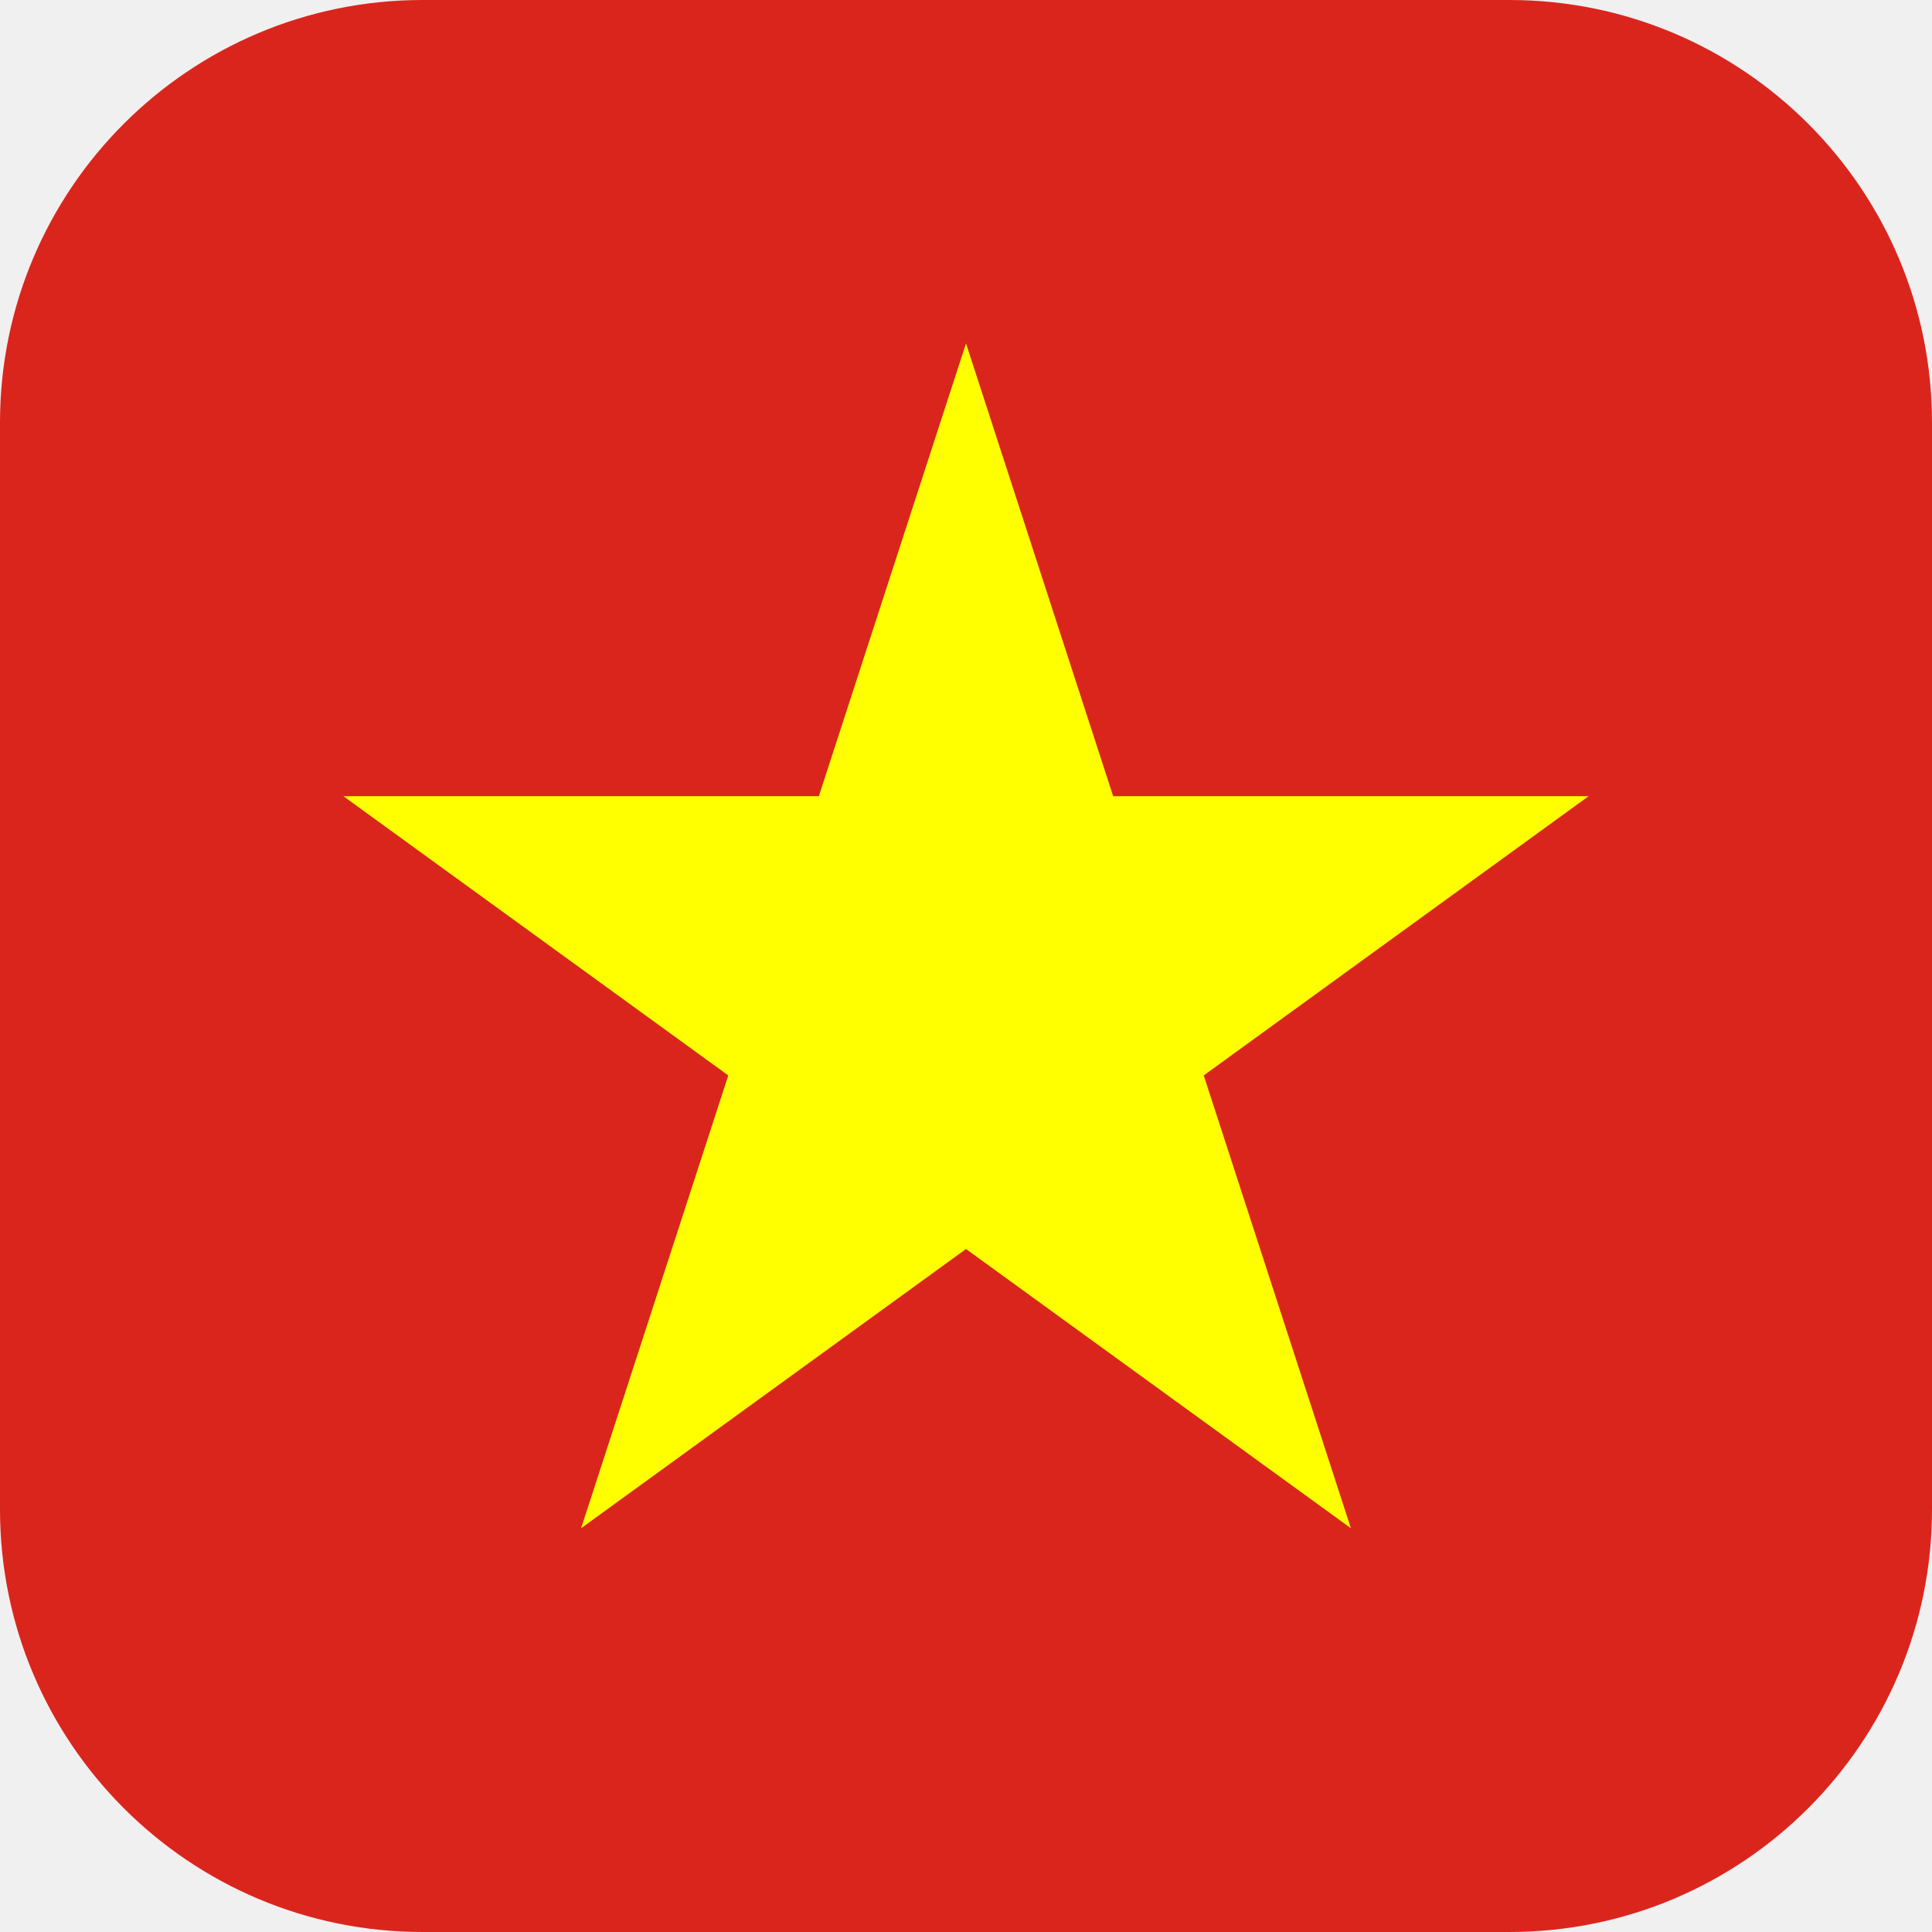
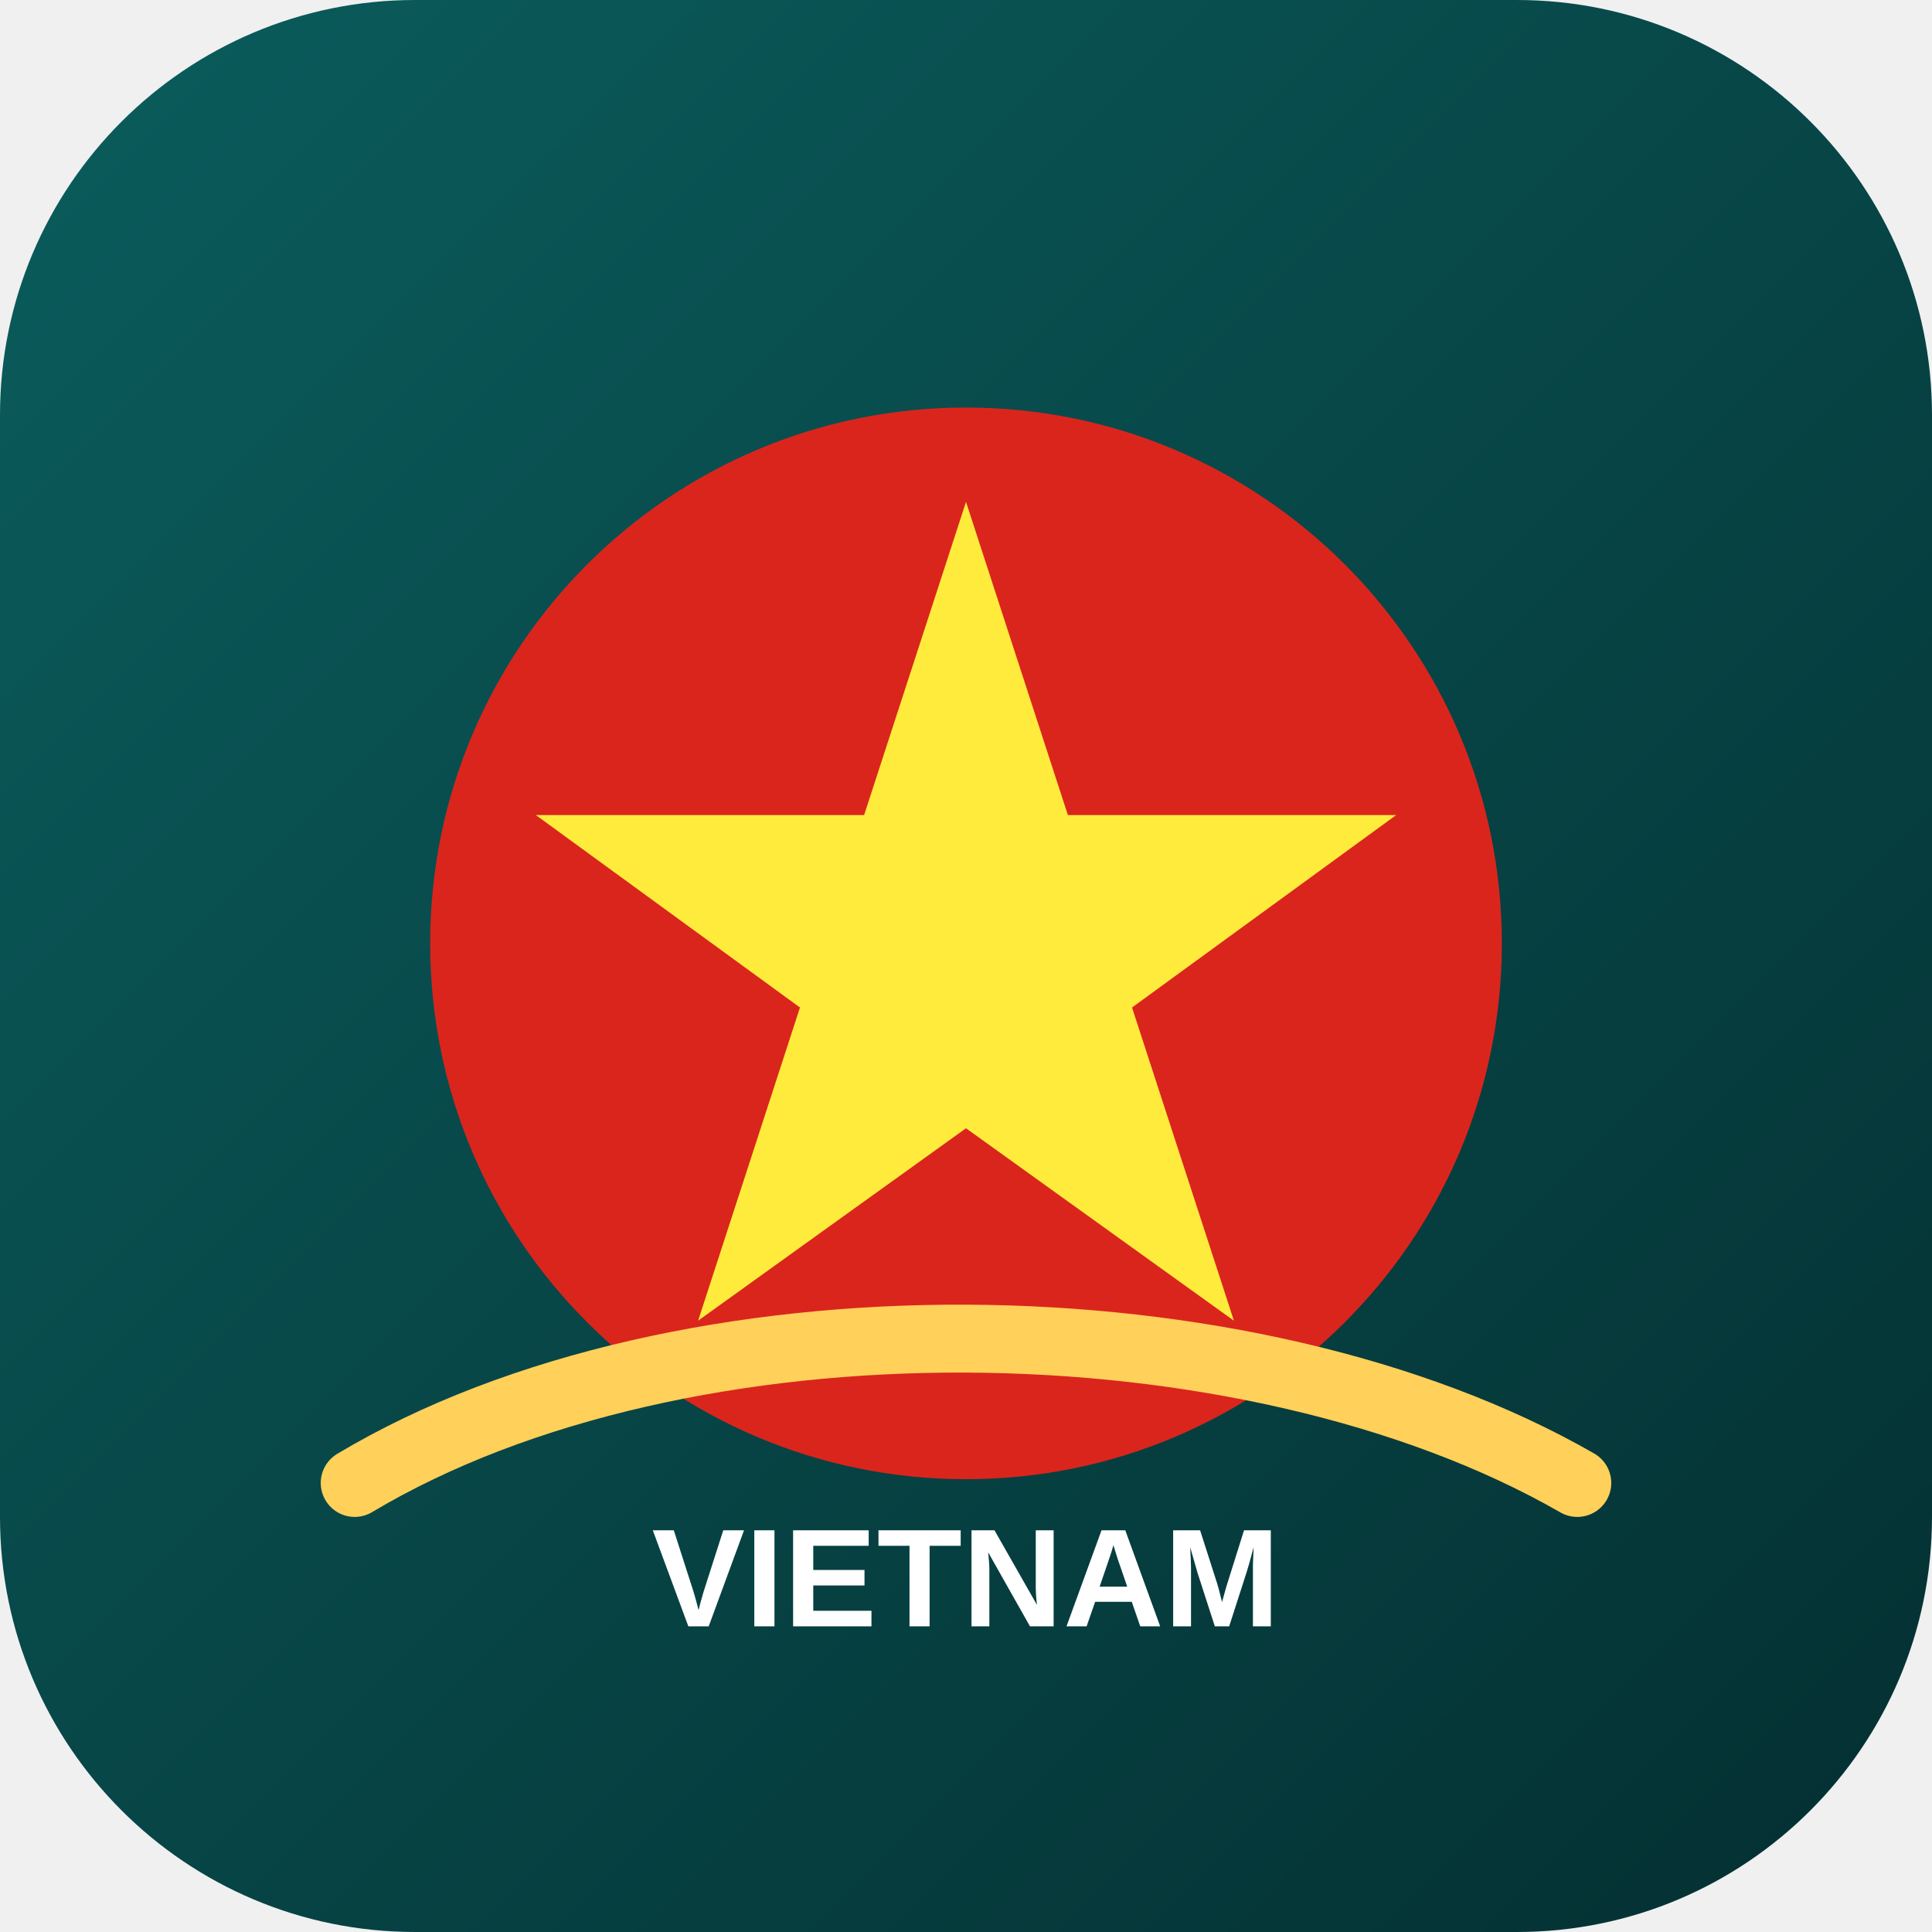
<svg xmlns="http://www.w3.org/2000/svg" viewBox="0 0 512 512">
-   <rect width="512" height="512" rx="112" fill="#da251d" />
-   <path fill="#ff0" d="M256 91l39 120h126l-102 74 39 120-102-74-102 74 39-120-102-74h126z" />
+   <defs>
+     <linearGradient id="g" x1="0" y1="0" x2="1" y2="1">
+       <stop stop-color="#0b5d5d" />
+       <stop offset="1" stop-color="#042f31" />
+     </linearGradient>
+   </defs>
+   <rect width="512" height="512" rx="110" fill="url(#g)" />
+   <circle cx="256" cy="250" r="142" fill="#da251d" />
+   <path fill="#ffeb3b" d="m256 133 27 83 87 0-70 51 27 83-71-51-71 51 27-83-70-51 87 0z" />
+   <path d="M94 393c87-52 237-50 324 0" fill="none" stroke="#ffd05a" stroke-width="18" stroke-linecap="round" />
+   <text x="256" y="431" text-anchor="middle" font-family="Arial" font-weight="700" font-size="37" fill="white">VIETNAM</text>
</svg>
